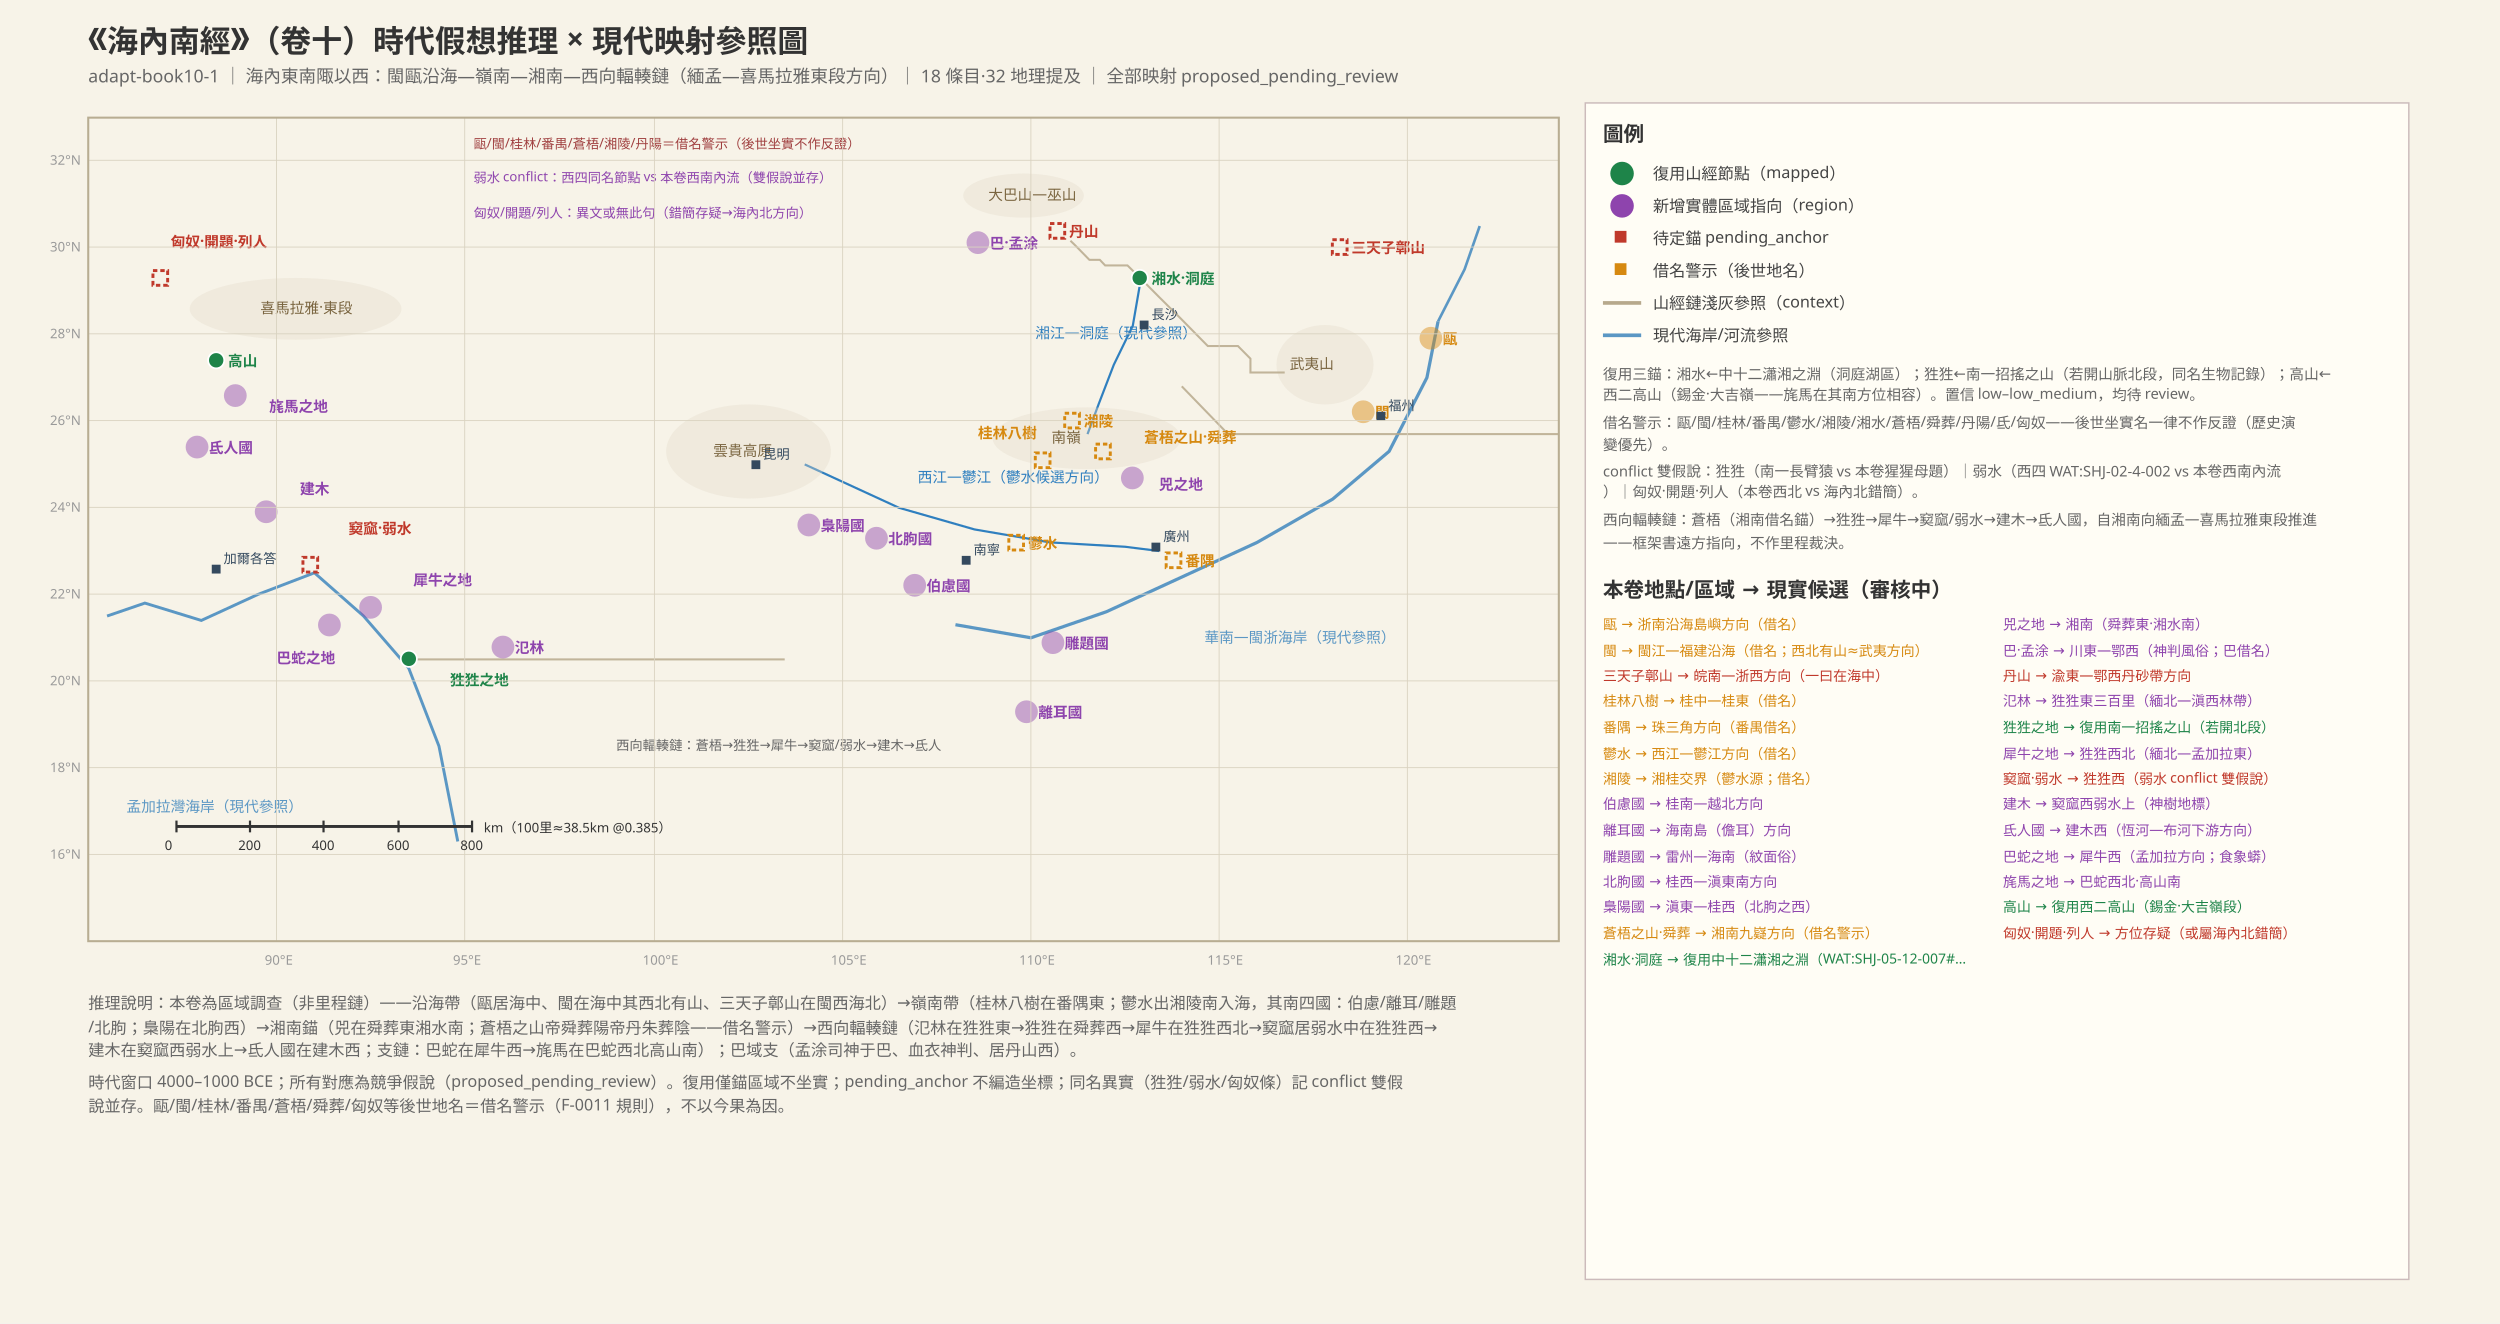
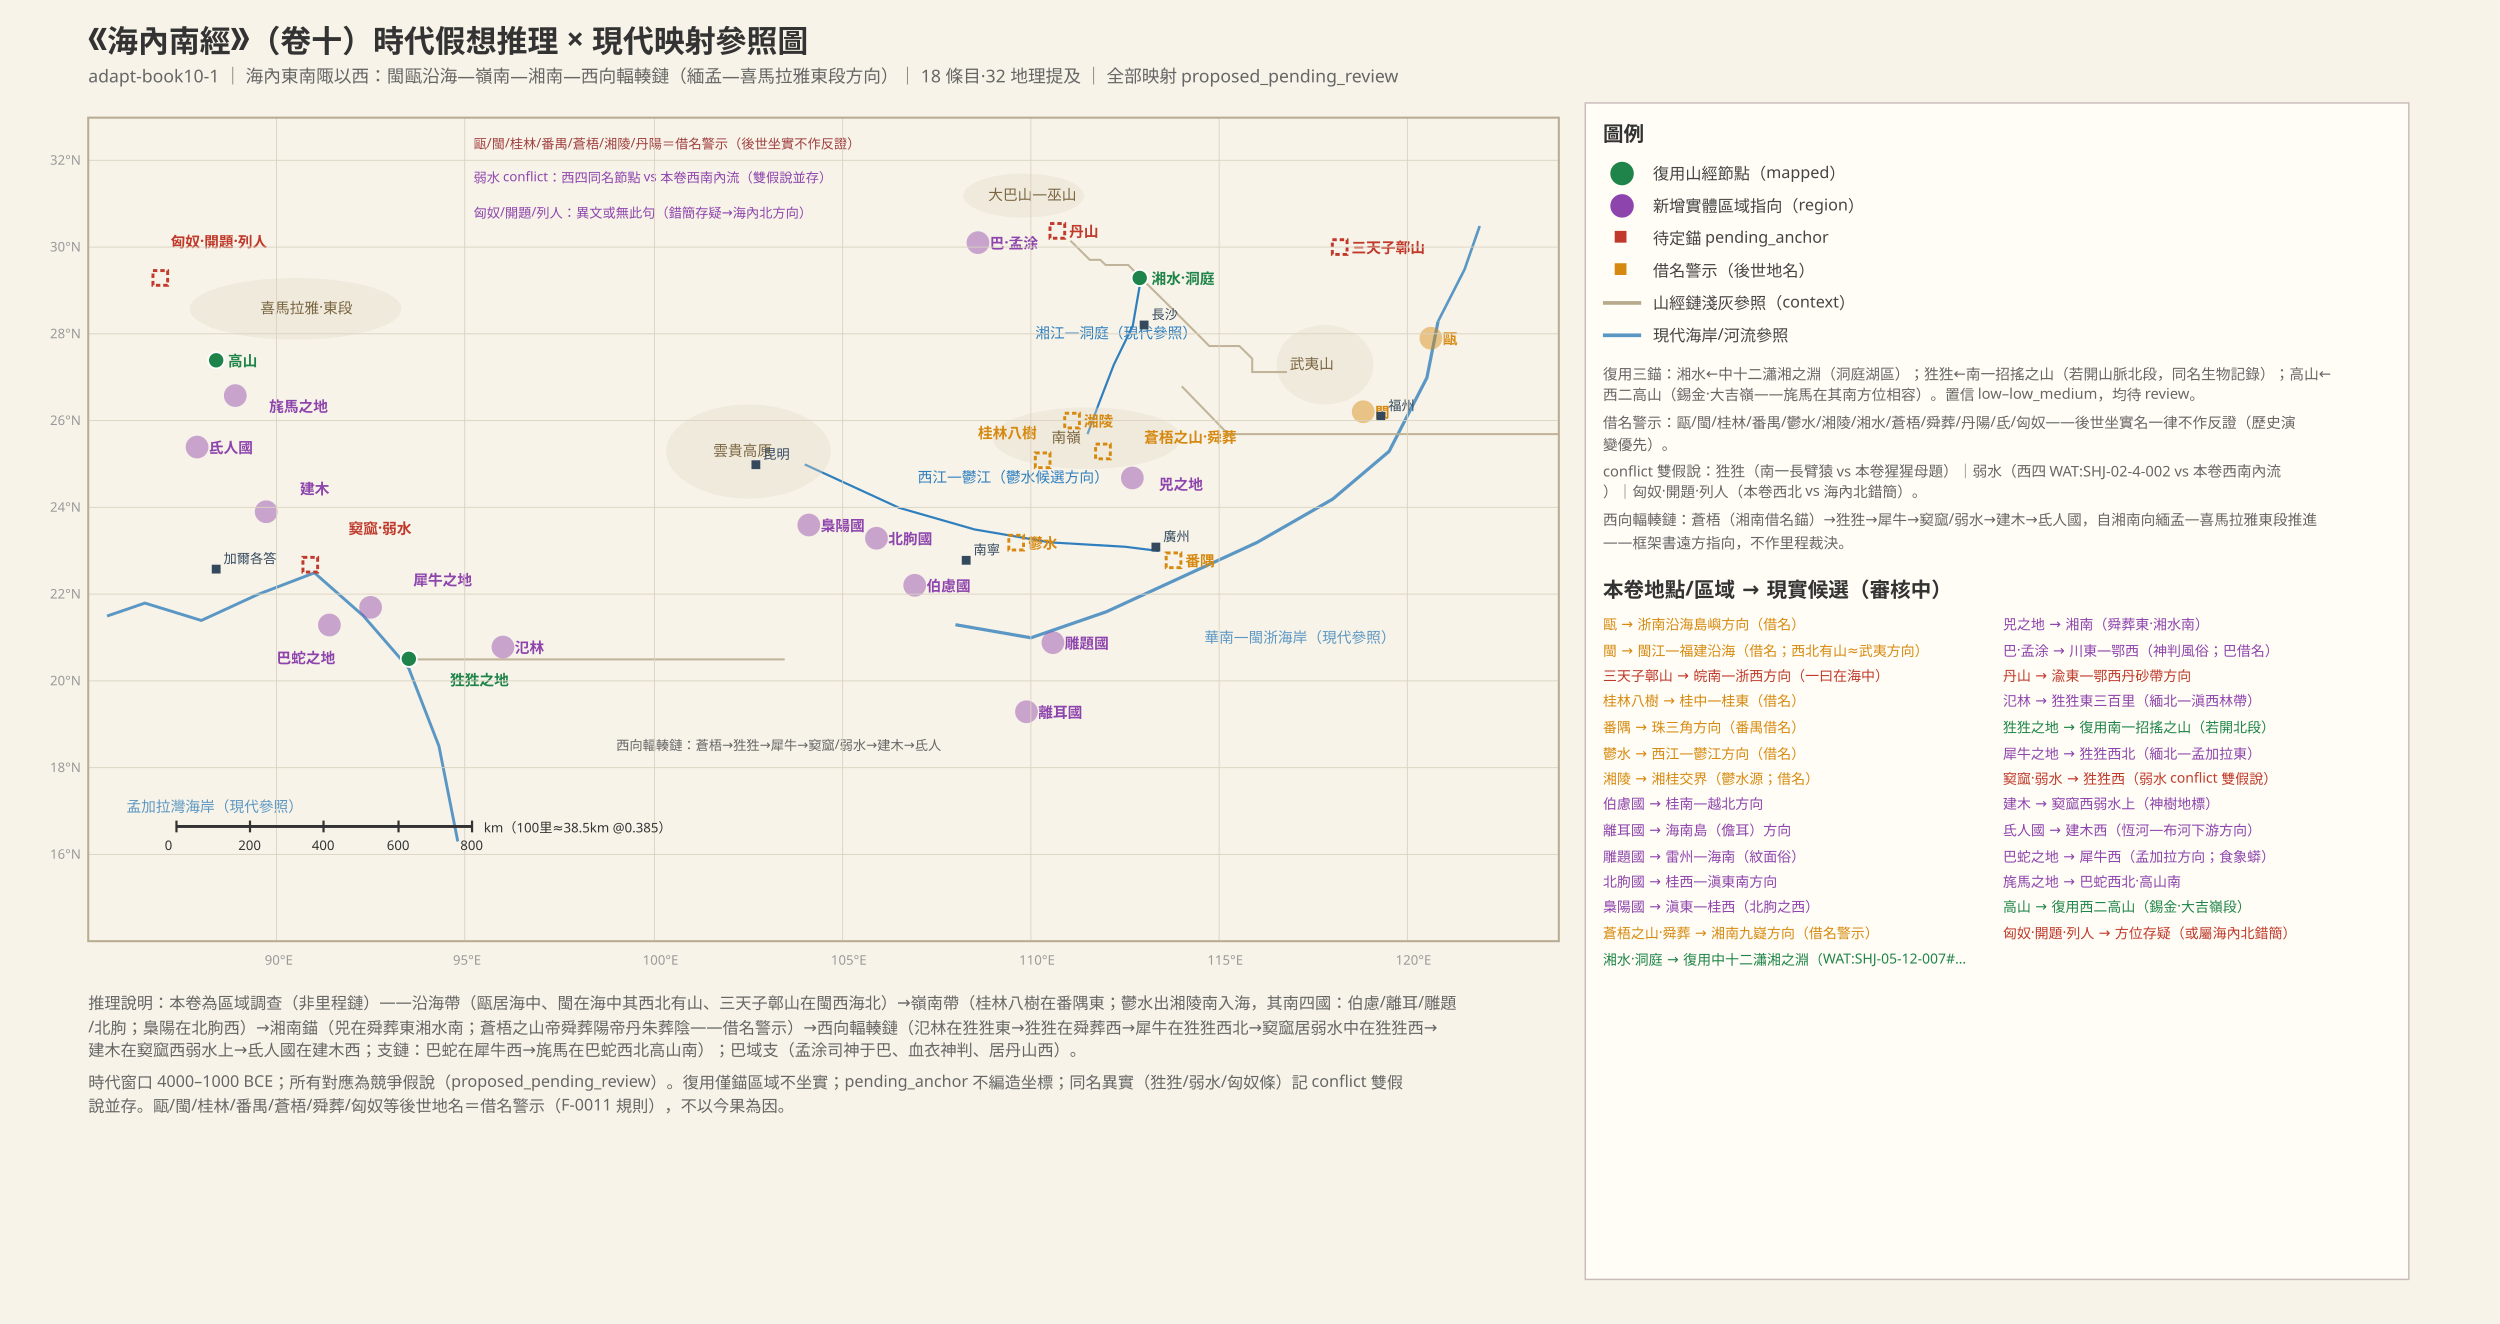
<svg xmlns="http://www.w3.org/2000/svg" width="1700" height="900" font-family="PingFang SC, Hiragino Sans GB, Microsoft YaHei, sans-serif">
  <rect width="1700" height="900" fill="#f7f3e8" />
  <clipPath id="mapclip">
    <rect x="60" y="80" width="1000" height="560" />
  </clipPath>
  <defs>
    <clipPath id="mapclip">
      <rect x="60" y="80" width="1000" height="560" />
    </clipPath>
    <pattern id="sand" width="8" height="8" patternUnits="userSpaceOnUse">
      <rect width="8" height="8" fill="#efe3c0" />
      <circle cx="2" cy="2" r="0.8" fill="#d6b96a" />
      <circle cx="6" cy="6" r="0.8" fill="#d6b96a" />
    </pattern>
  </defs>
  <text x="60" y="34" font-size="21" font-weight="bold" fill="#333">《海內南經》（卷十）時代假想推理 × 現代映射參照圖</text>
  <text x="60" y="56" font-size="12" fill="#666">adapt-book10-1 ｜ 海內東南陬以西：閩甌沿海—嶺南—湘南—西向輻輳鏈（緬孟—喜馬拉雅東段方向）｜ 18 條目·32 地理提及 ｜ 全部映射 proposed_pending_review</text>
  <g clip-path="url(#mapclip)">
    <polyline points="649.7,424.8 701.0,433.7 752.3,416.0 803.6,392.4 854.9,368.8 906.2,339.4 944.6,306.9 970.3,256.8 977.9,218.5" fill="none" stroke="#5b97c4" stroke-width="2.2" />
    <text x="819" y="437" font-size="10" fill="#5b97c4">華南—閩浙海岸（現代參照）</text>
    <polyline points="977.9,218.5 995.9,183.2 1006.2,153.7" fill="none" stroke="#5b97c4" stroke-width="1.8" />
    <polyline points="72.8,418.9 98.5,410.1 136.9,421.9 175.4,404.2 213.8,389.5 247.2,418.9 277.9,454.3 298.5,507.4 311.3,572.2" fill="none" stroke="#5b97c4" stroke-width="2.0" />
    <text x="86" y="552" font-size="10" fill="#5b97c4">孟加拉灣海岸（現代參照）</text>
    <polyline points="547.2,315.8 611.3,345.3 662.6,360.0 713.8,368.8 765.1,371.8 788.2,374.7" fill="none" stroke="#2f7fbf" stroke-width="1.5" />
    <text x="624" y="328" font-size="10" fill="#2f7fbf">西江—鬱江（鬱水候選方向）</text>
    <polyline points="739.5,295.2 747.2,274.5 757.4,248.0 770.3,221.5 775.4,192.0" fill="none" stroke="#2f7fbf" stroke-width="1.5" />
    <text x="704" y="230" font-size="10" fill="#2f7fbf">湘江—洞庭（現代參照）</text>
    <ellipse cx="739" cy="298" rx="64" ry="21" fill="#e2d9c8" opacity="0.35" />
    <text x="715" y="301" font-size="10" fill="#7a6540">南嶺</text>
    <ellipse cx="901" cy="248" rx="33" ry="27" fill="#e2d9c8" opacity="0.35" />
    <text x="877" y="251" font-size="10" fill="#7a6540">武夷山</text>
    <ellipse cx="201" cy="210" rx="72" ry="21" fill="#e2d9c8" opacity="0.35" />
    <text x="177" y="213" font-size="10" fill="#7a6540">喜馬拉雅·東段</text>
    <ellipse cx="509" cy="307" rx="56" ry="32" fill="#e2d9c8" opacity="0.35" />
    <text x="485" y="310" font-size="10" fill="#7a6540">雲貴高原</text>
    <ellipse cx="696" cy="133" rx="41" ry="15" fill="#e2d9c8" opacity="0.35" />
    <text x="672" y="136" font-size="10" fill="#7a6540">大巴山—巫山</text>
    <polyline points="277.9,448.4 306.4,448.4 342.3,448.4 377.4,448.4 405.9,448.4 443.6,448.4 472.1,448.4 500.5,448.4 533.6,448.4" fill="none" stroke="#b7a98c" stroke-width="1.4" opacity="0.85" />
    <polyline points="803.6,262.7 835.1,295.2 869.0,295.2 903.8,295.2 940.5,295.2 980.3,295.2 1030.0,295.2 1079.7,295.2 1129.2,295.2 1179.0,295.2 1228.7,295.2 1278.5,295.2 1318.2,295.2 1357.9,295.2 1407.7,295.2 1457.2,295.2 1506.9,295.2" fill="none" stroke="#b7a98c" stroke-width="1.4" opacity="0.85" />
-     <polyline points="727.9,163.7 731.5,167.2 740.8,176.7 747.9,176.7 751.5,180.5 766.7,180.5 775.4,189.1 788.2,202.0 802.8,216.5 814.1,228.0 821.3,235.3 841.8,235.3 850.3,243.9 850.3,253.3 873.6,253.3" fill="none" stroke="#b7a98c" stroke-width="1.4" opacity="0.85" />
+     <polyline points="727.9,163.7 731.5,167.2 741.0,176.7 748.2,176.7 751.8,180.2 767.2,180.2 775.9,189.1 789.0,202.0 803.6,216.5 815.1,228.0 822.3,235.3 842.8,235.3 851.5,243.9 851.5,253.0 875.1,253.0" fill="none" stroke="#b7a98c" stroke-width="1.4" opacity="0.85" />
    <text x="322" y="101" font-size="9" fill="#a04040">甌/閩/桂林/番禺/蒼梧/湘陵/丹陽＝借名警示（後世坐實不作反證）</text>
    <text x="322" y="124" font-size="9" fill="#8e44ad">弱水 conflict：西四同名節點 vs 本卷西南內流（雙假說並存）</text>
    <text x="322" y="148" font-size="9" fill="#8e44ad">匈奴/開題/列人：異文或無此句（錯簡存疑→海內北方向）</text>
    <text x="419" y="510" font-size="9" fill="#666">西向輻輳鏈：蒼梧→狌狌→犀牛→窫窳/弱水→建木→氐人</text>
    <circle cx="973" cy="230" r="7" fill="#d68910" opacity="0.45" stroke="#d68910" stroke-width="1.5" />
    <text x="981" y="234" font-size="10" font-weight="bold" fill="#d68910">甌</text>
    <circle cx="927" cy="280" r="7" fill="#d68910" opacity="0.45" stroke="#d68910" stroke-width="1.5" />
    <text x="935" y="284" font-size="10" font-weight="bold" fill="#d68910">閩</text>
    <rect x="906" y="163" width="10" height="10" fill="none" stroke="#c0392b" stroke-width="2" stroke-dasharray="3 2" />
    <text x="919" y="172" font-size="10" font-weight="bold" fill="#c0392b">三天子鄣山</text>
    <rect x="704" y="308" width="10" height="10" fill="none" stroke="#d68910" stroke-width="2" stroke-dasharray="3 2" />
    <text x="665" y="298" font-size="10" font-weight="bold" fill="#d68910">桂林八樹</text>
    <rect x="793" y="376" width="10" height="10" fill="none" stroke="#d68910" stroke-width="2" stroke-dasharray="3 2" />
    <text x="806" y="385" font-size="10" font-weight="bold" fill="#d68910">番隅</text>
    <rect x="686" y="364" width="10" height="10" fill="none" stroke="#d68910" stroke-width="2" stroke-dasharray="3 2" />
    <text x="699" y="373" font-size="10" font-weight="bold" fill="#d68910">鬱水</text>
    <rect x="724" y="281" width="10" height="10" fill="none" stroke="#d68910" stroke-width="2" stroke-dasharray="3 2" />
    <text x="737" y="290" font-size="10" font-weight="bold" fill="#d68910">湘陵</text>
    <circle cx="622" cy="398" r="7" fill="#8e44ad" opacity="0.45" stroke="#8e44ad" stroke-width="1.5" />
    <text x="630" y="402" font-size="10" font-weight="bold" fill="#8e44ad">伯慮國</text>
    <circle cx="698" cy="484" r="7" fill="#8e44ad" opacity="0.45" stroke="#8e44ad" stroke-width="1.5" />
    <text x="706" y="488" font-size="10" font-weight="bold" fill="#8e44ad">離耳國</text>
    <circle cx="716" cy="437" r="7" fill="#8e44ad" opacity="0.45" stroke="#8e44ad" stroke-width="1.5" />
    <text x="724" y="441" font-size="10" font-weight="bold" fill="#8e44ad">雕題國</text>
    <circle cx="596" cy="366" r="7" fill="#8e44ad" opacity="0.45" stroke="#8e44ad" stroke-width="1.5" />
    <text x="604" y="370" font-size="10" font-weight="bold" fill="#8e44ad">北朐國</text>
    <circle cx="550" cy="357" r="7" fill="#8e44ad" opacity="0.45" stroke="#8e44ad" stroke-width="1.5" />
    <text x="558" y="361" font-size="10" font-weight="bold" fill="#8e44ad">梟陽國</text>
    <rect x="745" y="302" width="10" height="10" fill="none" stroke="#d68910" stroke-width="2" stroke-dasharray="3 2" />
    <text x="778" y="301" font-size="10" font-weight="bold" fill="#d68910">蒼梧之山·舜葬</text>
    <circle cx="775" cy="189" r="5.5" fill="#1e8449" stroke="#fff" stroke-width="1.2" />
    <text x="783" y="193" font-size="10" font-weight="bold" fill="#1e8449">湘水·洞庭</text>
    <circle cx="770" cy="325" r="7" fill="#8e44ad" opacity="0.45" stroke="#8e44ad" stroke-width="1.5" />
    <text x="788" y="333" font-size="10" font-weight="bold" fill="#8e44ad">兕之地</text>
    <circle cx="665" cy="165" r="7" fill="#8e44ad" opacity="0.45" stroke="#8e44ad" stroke-width="1.5" />
    <text x="673" y="169" font-size="10" font-weight="bold" fill="#8e44ad">巴·孟涂</text>
    <rect x="714" y="152" width="10" height="10" fill="none" stroke="#c0392b" stroke-width="2" stroke-dasharray="3 2" />
    <text x="727" y="161" font-size="10" font-weight="bold" fill="#c0392b">丹山</text>
    <circle cx="342" cy="440" r="7" fill="#8e44ad" opacity="0.45" stroke="#8e44ad" stroke-width="1.5" />
    <text x="350" y="444" font-size="10" font-weight="bold" fill="#8e44ad">氾林</text>
    <circle cx="278" cy="448" r="5.5" fill="#1e8449" stroke="#fff" stroke-width="1.2" />
    <text x="306" y="466" font-size="10" font-weight="bold" fill="#1e8449">狌狌之地</text>
    <circle cx="252" cy="413" r="7" fill="#8e44ad" opacity="0.45" stroke="#8e44ad" stroke-width="1.5" />
    <text x="281" y="398" font-size="10" font-weight="bold" fill="#8e44ad">犀牛之地</text>
    <rect x="206" y="379" width="10" height="10" fill="none" stroke="#c0392b" stroke-width="2" stroke-dasharray="3 2" />
    <text x="237" y="363" font-size="10" font-weight="bold" fill="#c0392b">窫窳·弱水</text>
    <circle cx="181" cy="348" r="7" fill="#8e44ad" opacity="0.45" stroke="#8e44ad" stroke-width="1.5" />
    <text x="204" y="336" font-size="10" font-weight="bold" fill="#8e44ad">建木</text>
    <circle cx="134" cy="304" r="7" fill="#8e44ad" opacity="0.45" stroke="#8e44ad" stroke-width="1.5" />
    <text x="142" y="308" font-size="10" font-weight="bold" fill="#8e44ad">氐人國</text>
    <circle cx="224" cy="425" r="7" fill="#8e44ad" opacity="0.45" stroke="#8e44ad" stroke-width="1.5" />
    <text x="188" y="451" font-size="10" font-weight="bold" fill="#8e44ad">巴蛇之地</text>
    <circle cx="160" cy="269" r="7" fill="#8e44ad" opacity="0.45" stroke="#8e44ad" stroke-width="1.5" />
    <text x="183" y="280" font-size="10" font-weight="bold" fill="#8e44ad">旄馬之地</text>
    <circle cx="147" cy="245" r="5.5" fill="#1e8449" stroke="#fff" stroke-width="1.2" />
    <text x="155" y="249" font-size="10" font-weight="bold" fill="#1e8449">高山</text>
    <rect x="104" y="184" width="10" height="10" fill="none" stroke="#c0392b" stroke-width="2" stroke-dasharray="3 2" />
    <text x="116" y="168" font-size="10" font-weight="bold" fill="#c0392b">匈奴·開題·列人</text>
    <rect x="144" y="384" width="6" height="6" fill="#34495e" />
    <text x="152" y="383" font-size="9" fill="#34495e">加爾各答</text>
    <rect x="511" y="313" width="6" height="6" fill="#34495e" />
    <text x="519" y="312" font-size="9" fill="#34495e">昆明</text>
    <rect x="654" y="378" width="6" height="6" fill="#34495e" />
    <text x="662" y="377" font-size="9" fill="#34495e">南寧</text>
    <rect x="783" y="369" width="6" height="6" fill="#34495e" />
    <text x="791" y="368" font-size="9" fill="#34495e">廣州</text>
    <rect x="775" y="218" width="6" height="6" fill="#34495e" />
    <text x="783" y="217" font-size="9" fill="#34495e">長沙</text>
    <rect x="936" y="280" width="6" height="6" fill="#34495e" />
    <text x="944" y="279" font-size="9" fill="#34495e">福州</text>
  </g>
  <line x1="188" y1="640" x2="188" y2="80" stroke="#d9d2c0" stroke-width="0.6" />
  <text x="180" y="656" font-size="9" fill="#999">90°E</text>
  <line x1="316" y1="640" x2="316" y2="80" stroke="#d9d2c0" stroke-width="0.6" />
  <text x="308" y="656" font-size="9" fill="#999">95°E</text>
  <line x1="445" y1="640" x2="445" y2="80" stroke="#d9d2c0" stroke-width="0.6" />
  <text x="437" y="656" font-size="9" fill="#999">100°E</text>
  <line x1="573" y1="640" x2="573" y2="80" stroke="#d9d2c0" stroke-width="0.6" />
  <text x="565" y="656" font-size="9" fill="#999">105°E</text>
  <line x1="701" y1="640" x2="701" y2="80" stroke="#d9d2c0" stroke-width="0.6" />
  <text x="693" y="656" font-size="9" fill="#999">110°E</text>
  <line x1="829" y1="640" x2="829" y2="80" stroke="#d9d2c0" stroke-width="0.6" />
  <text x="821" y="656" font-size="9" fill="#999">115°E</text>
  <line x1="957" y1="640" x2="957" y2="80" stroke="#d9d2c0" stroke-width="0.6" />
  <text x="949" y="656" font-size="9" fill="#999">120°E</text>
  <line x1="60" y1="581" x2="1060" y2="581" stroke="#d9d2c0" stroke-width="0.6" />
  <text x="34" y="584" font-size="9" fill="#999">16°N</text>
  <line x1="60" y1="522" x2="1060" y2="522" stroke="#d9d2c0" stroke-width="0.6" />
  <text x="34" y="525" font-size="9" fill="#999">18°N</text>
  <line x1="60" y1="463" x2="1060" y2="463" stroke="#d9d2c0" stroke-width="0.6" />
  <text x="34" y="466" font-size="9" fill="#999">20°N</text>
  <line x1="60" y1="404" x2="1060" y2="404" stroke="#d9d2c0" stroke-width="0.6" />
  <text x="34" y="407" font-size="9" fill="#999">22°N</text>
  <line x1="60" y1="345" x2="1060" y2="345" stroke="#d9d2c0" stroke-width="0.6" />
  <text x="34" y="348" font-size="9" fill="#999">24°N</text>
  <line x1="60" y1="286" x2="1060" y2="286" stroke="#d9d2c0" stroke-width="0.6" />
  <text x="34" y="289" font-size="9" fill="#999">26°N</text>
  <line x1="60" y1="227" x2="1060" y2="227" stroke="#d9d2c0" stroke-width="0.6" />
  <text x="34" y="230" font-size="9" fill="#999">28°N</text>
  <line x1="60" y1="168" x2="1060" y2="168" stroke="#d9d2c0" stroke-width="0.6" />
  <text x="34" y="171" font-size="9" fill="#999">30°N</text>
  <line x1="60" y1="109" x2="1060" y2="109" stroke="#d9d2c0" stroke-width="0.6" />
  <text x="34" y="112" font-size="9" fill="#999">32°N</text>
  <rect x="60" y="80" width="1000" height="560" fill="none" stroke="#b8ad92" stroke-width="1.4" />
  <line x1="120" y1="562" x2="321" y2="562" stroke="#333" stroke-width="2" />
  <line x1="120" y1="558" x2="120" y2="566" stroke="#333" stroke-width="1.5" />
  <text x="112" y="578" font-size="9" fill="#333">0</text>
  <line x1="170" y1="558" x2="170" y2="566" stroke="#333" stroke-width="1.5" />
  <text x="162" y="578" font-size="9" fill="#333">200</text>
  <line x1="220" y1="558" x2="220" y2="566" stroke="#333" stroke-width="1.5" />
  <text x="212" y="578" font-size="9" fill="#333">400</text>
  <line x1="271" y1="558" x2="271" y2="566" stroke="#333" stroke-width="1.5" />
  <text x="263" y="578" font-size="9" fill="#333">600</text>
  <line x1="321" y1="558" x2="321" y2="566" stroke="#333" stroke-width="1.5" />
  <text x="313" y="578" font-size="9" fill="#333">800</text>
  <text x="329" y="566" font-size="9" fill="#333">km（100里≈38.5km @0.385）</text>
  <rect x="1078" y="70" width="560" height="800" fill="#fffdf5" stroke="#cbb" />
  <text x="1090" y="96" font-size="14" font-weight="bold" fill="#333">圖例</text>
  <circle cx="1103" cy="118" r="8" fill="#1e8449" />
  <text x="1124" y="122" font-size="11" fill="#444">復用山經節點（mapped）</text>
  <circle cx="1103" cy="140" r="8" fill="#8e44ad" />
  <text x="1124" y="144" font-size="11" fill="#444">新增實體區域指向（region）</text>
  <rect x="1098" y="157" width="8" height="8" fill="#c0392b" />
  <text x="1124" y="166" font-size="11" fill="#444">待定錨 pending_anchor</text>
  <rect x="1098" y="179" width="8" height="8" fill="#d68910" />
  <text x="1124" y="188" font-size="11" fill="#444">借名警示（後世地名）</text>
  <line x1="1090" y1="206" x2="1116" y2="206" stroke="#b7a98c" stroke-width="2.5" />
  <text x="1124" y="210" font-size="11" fill="#444">山經鏈淺灰參照（context）</text>
  <line x1="1090" y1="228" x2="1116" y2="228" stroke="#5b97c4" stroke-width="2.5" />
  <text x="1124" y="232" font-size="11" fill="#444">現代海岸/河流參照</text>
  <text x="1090" y="258" font-size="10" fill="#666">復用三錨：湘水←中十二瀟湘之淵（洞庭湖區）；狌狌←南一招搖之山（若開山脈北段，同名生物記錄）；高山←</text>
  <text x="1090" y="272" font-size="10" fill="#666">西二高山（錫金·大吉嶺——旄馬在其南方位相容）。置信 low–low_medium，均待 review。</text>
  <text x="1090" y="291" font-size="10" fill="#666">借名警示：甌/閩/桂林/番禺/鬱水/湘陵/湘水/蒼梧/舜葬/丹陽/氐/匈奴——後世坐實名一律不作反證（歷史演</text>
  <text x="1090" y="306" font-size="10" fill="#666">變優先）。</text>
  <text x="1090" y="324" font-size="10" fill="#666">conflict 雙假說：狌狌（南一長臂猿 vs 本卷猩猩母題）｜弱水（西四 WAT:SHJ-02-4-002 vs 本卷西南內流</text>
  <text x="1090" y="338" font-size="10" fill="#666">）｜匈奴·開題·列人（本卷西北 vs 海內北錯簡）。</text>
  <text x="1090" y="357" font-size="10" fill="#666">西向輻輳鏈：蒼梧（湘南借名錨）→狌狌→犀牛→窫窳/弱水→建木→氐人國，自湘南向緬孟—喜馬拉雅東段推進</text>
  <text x="1090" y="372" font-size="10" fill="#666">——框架書遠方指向，不作里程裁決。</text>
  <text x="1090" y="406.0" font-size="14" font-weight="bold" fill="#333">本卷地點/區域 → 現實候選（審核中）</text>
  <text x="1090" y="428" font-size="9.5" fill="#d68910">甌 → 浙南沿海島嶼方向（借名）</text>
  <text x="1090" y="446" font-size="9.5" fill="#d68910">閩 → 閩江—福建沿海（借名；西北有山≈武夷方向）</text>
  <text x="1090" y="463" font-size="9.5" fill="#c0392b">三天子鄣山 → 皖南—浙西方向（一曰在海中）</text>
  <text x="1090" y="480" font-size="9.5" fill="#d68910">桂林八樹 → 桂中—桂東（借名）</text>
  <text x="1090" y="498" font-size="9.5" fill="#d68910">番隅 → 珠三角方向（番禺借名）</text>
  <text x="1090" y="516" font-size="9.5" fill="#d68910">鬱水 → 西江—鬱江方向（借名）</text>
  <text x="1090" y="533" font-size="9.5" fill="#d68910">湘陵 → 湘桂交界（鬱水源；借名）</text>
  <text x="1090" y="550" font-size="9.5" fill="#8e44ad">伯慮國 → 桂南—越北方向</text>
  <text x="1090" y="568" font-size="9.5" fill="#8e44ad">離耳國 → 海南島（儋耳）方向</text>
  <text x="1090" y="586" font-size="9.5" fill="#8e44ad">雕題國 → 雷州—海南（紋面俗）</text>
  <text x="1090" y="603" font-size="9.5" fill="#8e44ad">北朐國 → 桂西—滇東南方向</text>
  <text x="1090" y="620" font-size="9.5" fill="#8e44ad">梟陽國 → 滇東—桂西（北朐之西）</text>
  <text x="1090" y="638" font-size="9.5" fill="#d68910">蒼梧之山·舜葬 → 湘南九嶷方向（借名警示）</text>
  <text x="1090" y="656" font-size="9.5" fill="#1e8449">湘水·洞庭 → 復用中十二瀟湘之淵（WAT:SHJ-05-12-007#…</text>
  <text x="1362" y="428" font-size="9.5" fill="#8e44ad">兕之地 → 湘南（舜葬東·湘水南）</text>
  <text x="1362" y="446" font-size="9.5" fill="#8e44ad">巴·孟涂 → 川東—鄂西（神判風俗；巴借名）</text>
  <text x="1362" y="463" font-size="9.5" fill="#c0392b">丹山 → 渝東—鄂西丹砂帶方向</text>
  <text x="1362" y="480" font-size="9.5" fill="#8e44ad">氾林 → 狌狌東三百里（緬北—滇西林帶）</text>
  <text x="1362" y="498" font-size="9.5" fill="#1e8449">狌狌之地 → 復用南一招搖之山（若開北段）</text>
  <text x="1362" y="516" font-size="9.5" fill="#8e44ad">犀牛之地 → 狌狌西北（緬北—孟加拉東）</text>
  <text x="1362" y="533" font-size="9.5" fill="#c0392b">窫窳·弱水 → 狌狌西（弱水 conflict 雙假說）</text>
  <text x="1362" y="550" font-size="9.5" fill="#8e44ad">建木 → 窫窳西弱水上（神樹地標）</text>
  <text x="1362" y="568" font-size="9.5" fill="#8e44ad">氐人國 → 建木西（恆河—布河下游方向）</text>
  <text x="1362" y="586" font-size="9.5" fill="#8e44ad">巴蛇之地 → 犀牛西（孟加拉方向；食象蟒）</text>
  <text x="1362" y="603" font-size="9.5" fill="#8e44ad">旄馬之地 → 巴蛇西北·高山南</text>
  <text x="1362" y="620" font-size="9.5" fill="#1e8449">高山 → 復用西二高山（錫金·大吉嶺段）</text>
  <text x="1362" y="638" font-size="9.5" fill="#c0392b">匈奴·開題·列人 → 方位存疑（或屬海內北錯簡）</text>
  <text x="60" y="686" font-size="11" fill="#666">推理說明：本卷為區域調查（非里程鏈）——沿海帶（甌居海中、閩在海中其西北有山、三天子鄣山在閩西海北）→嶺南帶（桂林八樹在番隅東；鬱水出湘陵南入海，其南四國：伯慮/離耳/雕題</text>
  <text x="60" y="702" font-size="11" fill="#666">/北朐；梟陽在北朐西）→湘南錨（兕在舜葬東湘水南；蒼梧之山帝舜葬陽帝丹朱葬陰——借名警示）→西向輻輳鏈（氾林在狌狌東→狌狌在舜葬西→犀牛在狌狌西北→窫窳居弱水中在狌狌西→</text>
  <text x="60" y="718" font-size="11" fill="#666">建木在窫窳西弱水上→氐人國在建木西；支鏈：巴蛇在犀牛西→旄馬在巴蛇西北高山南）；巴域支（孟涂司神于巴、血衣神判、居丹山西）。</text>
  <text x="60" y="740" font-size="11" fill="#666">時代窗口 4000–1000 BCE；所有對應為競爭假說（proposed_pending_review）。復用僅錨區域不坐實；pending_anchor 不編造坐標；同名異實（狌狌/弱水/匈奴條）記 conflict 雙假</text>
  <text x="60" y="756" font-size="11" fill="#666">說並存。甌/閩/桂林/番禺/蒼梧/舜葬/匈奴等後世地名＝借名警示（F-0011 規則），不以今果為因。</text>
</svg>
